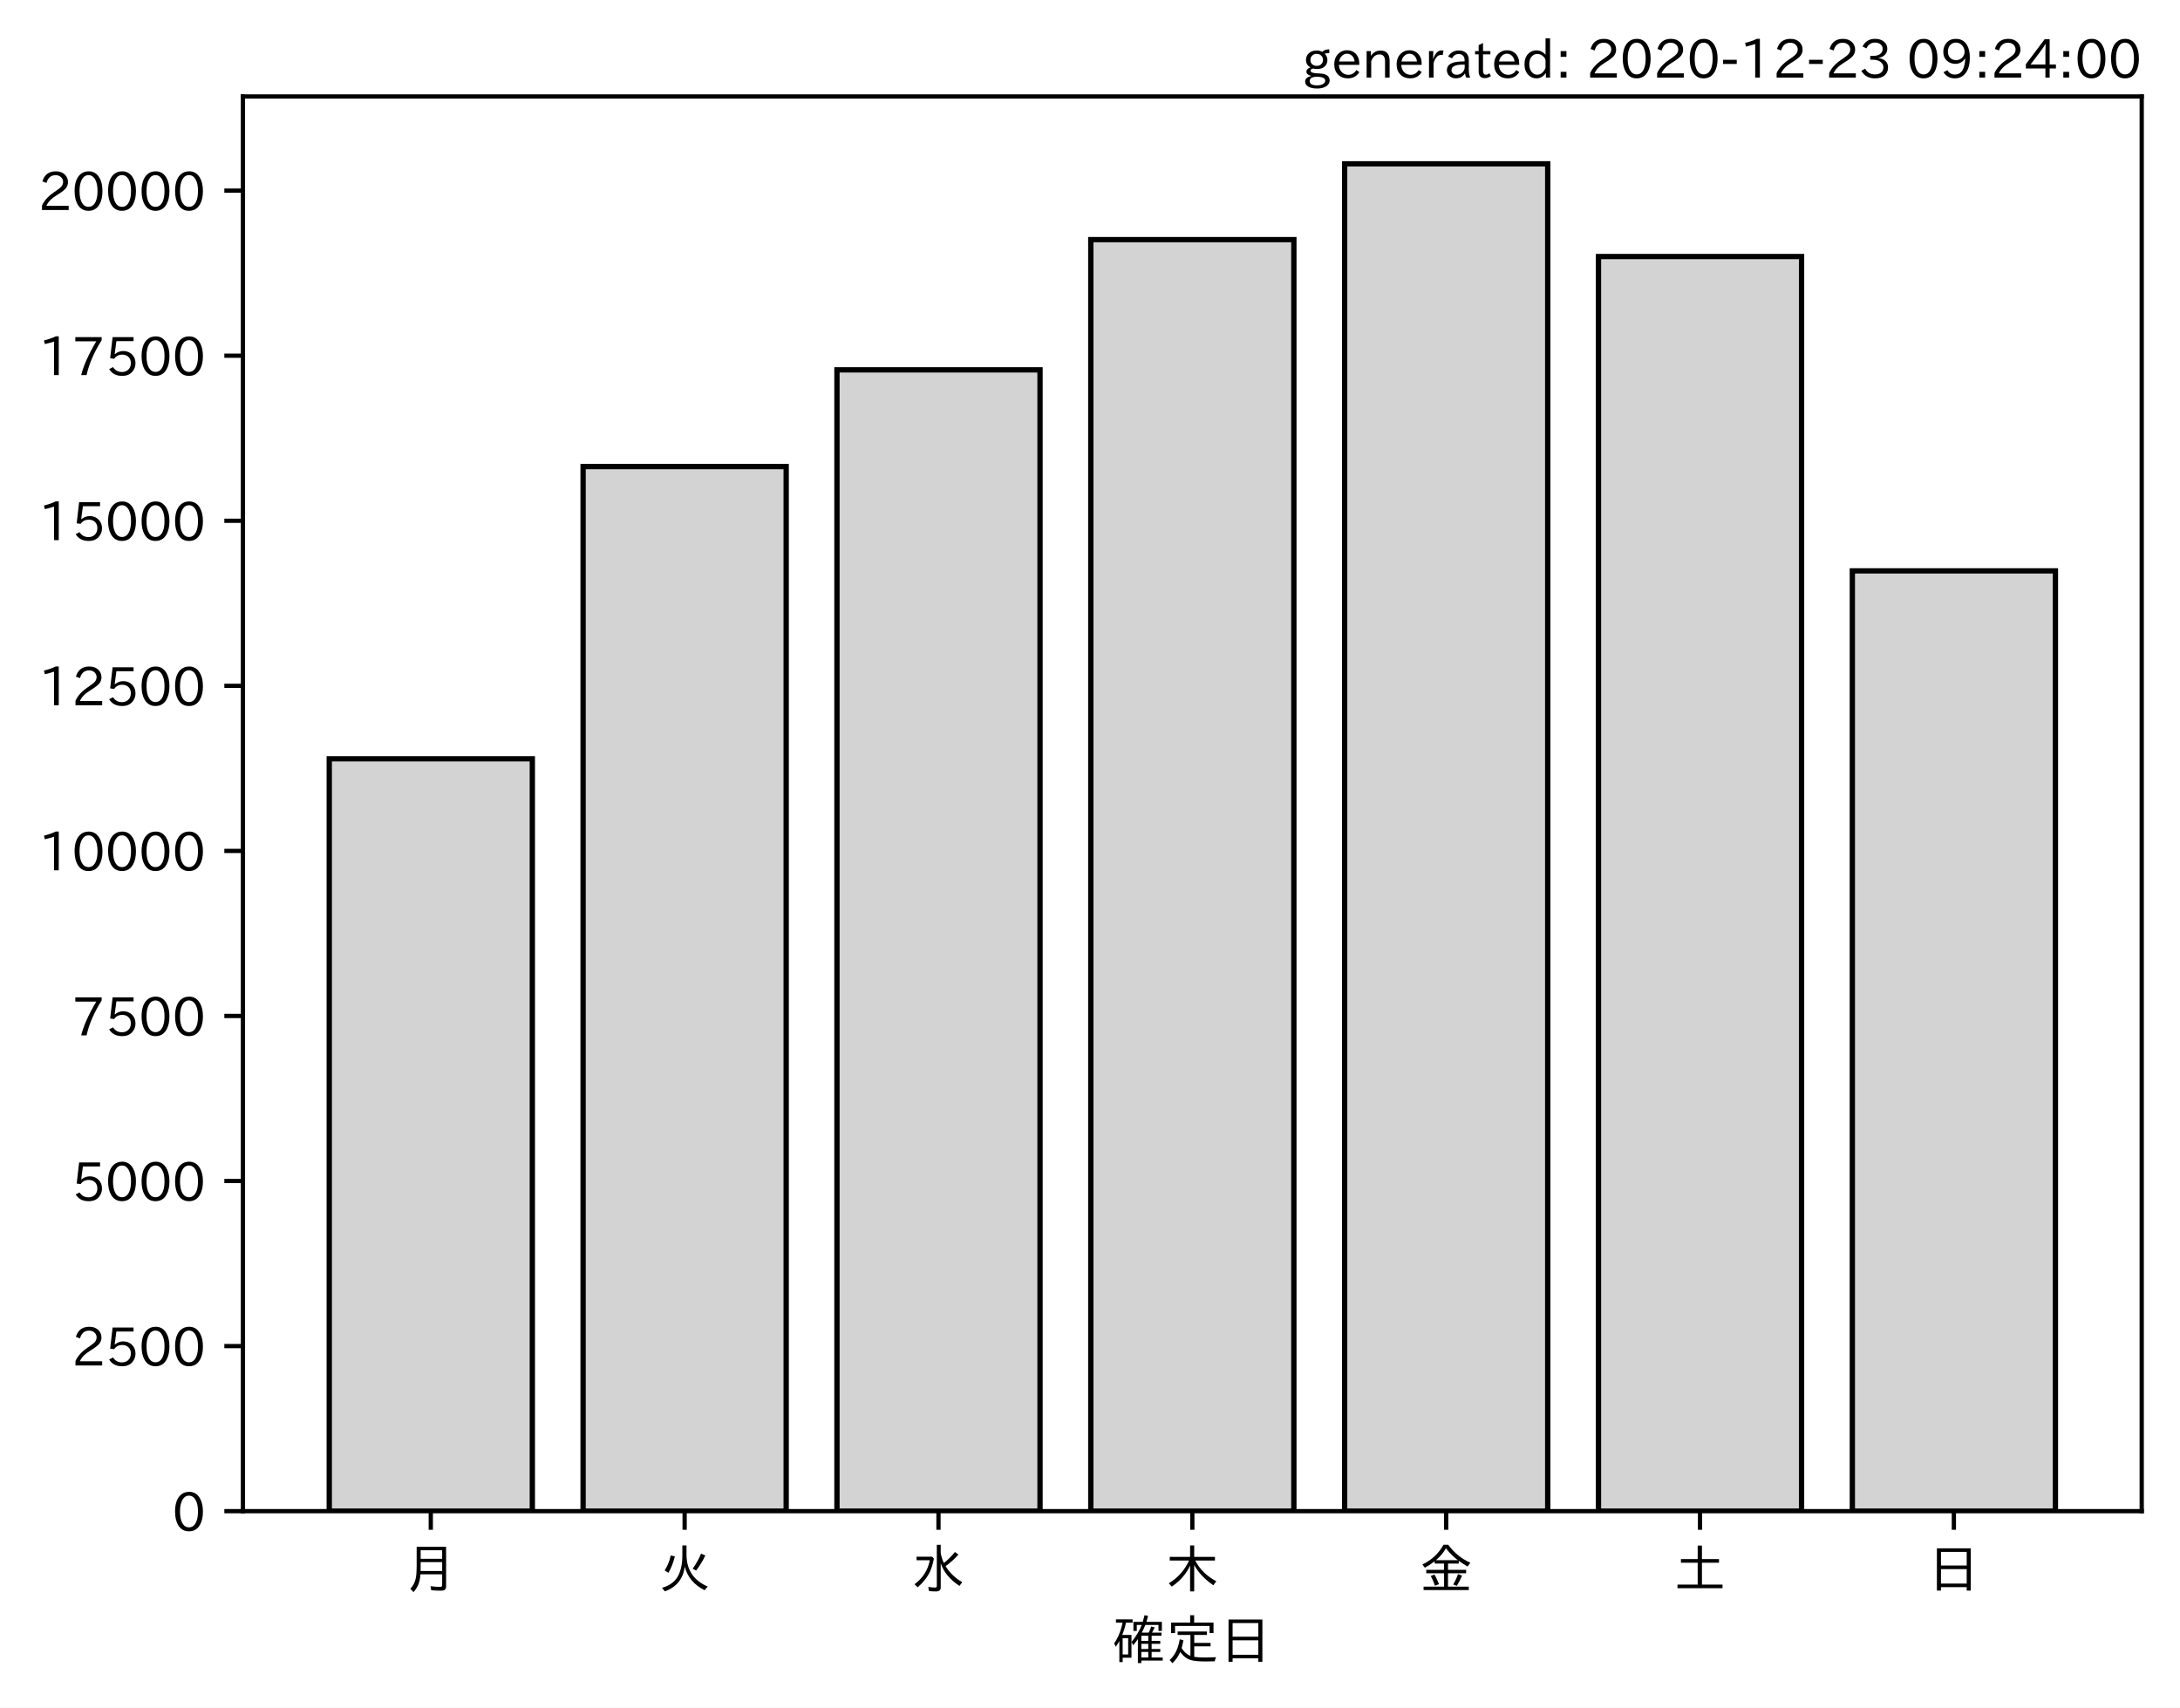
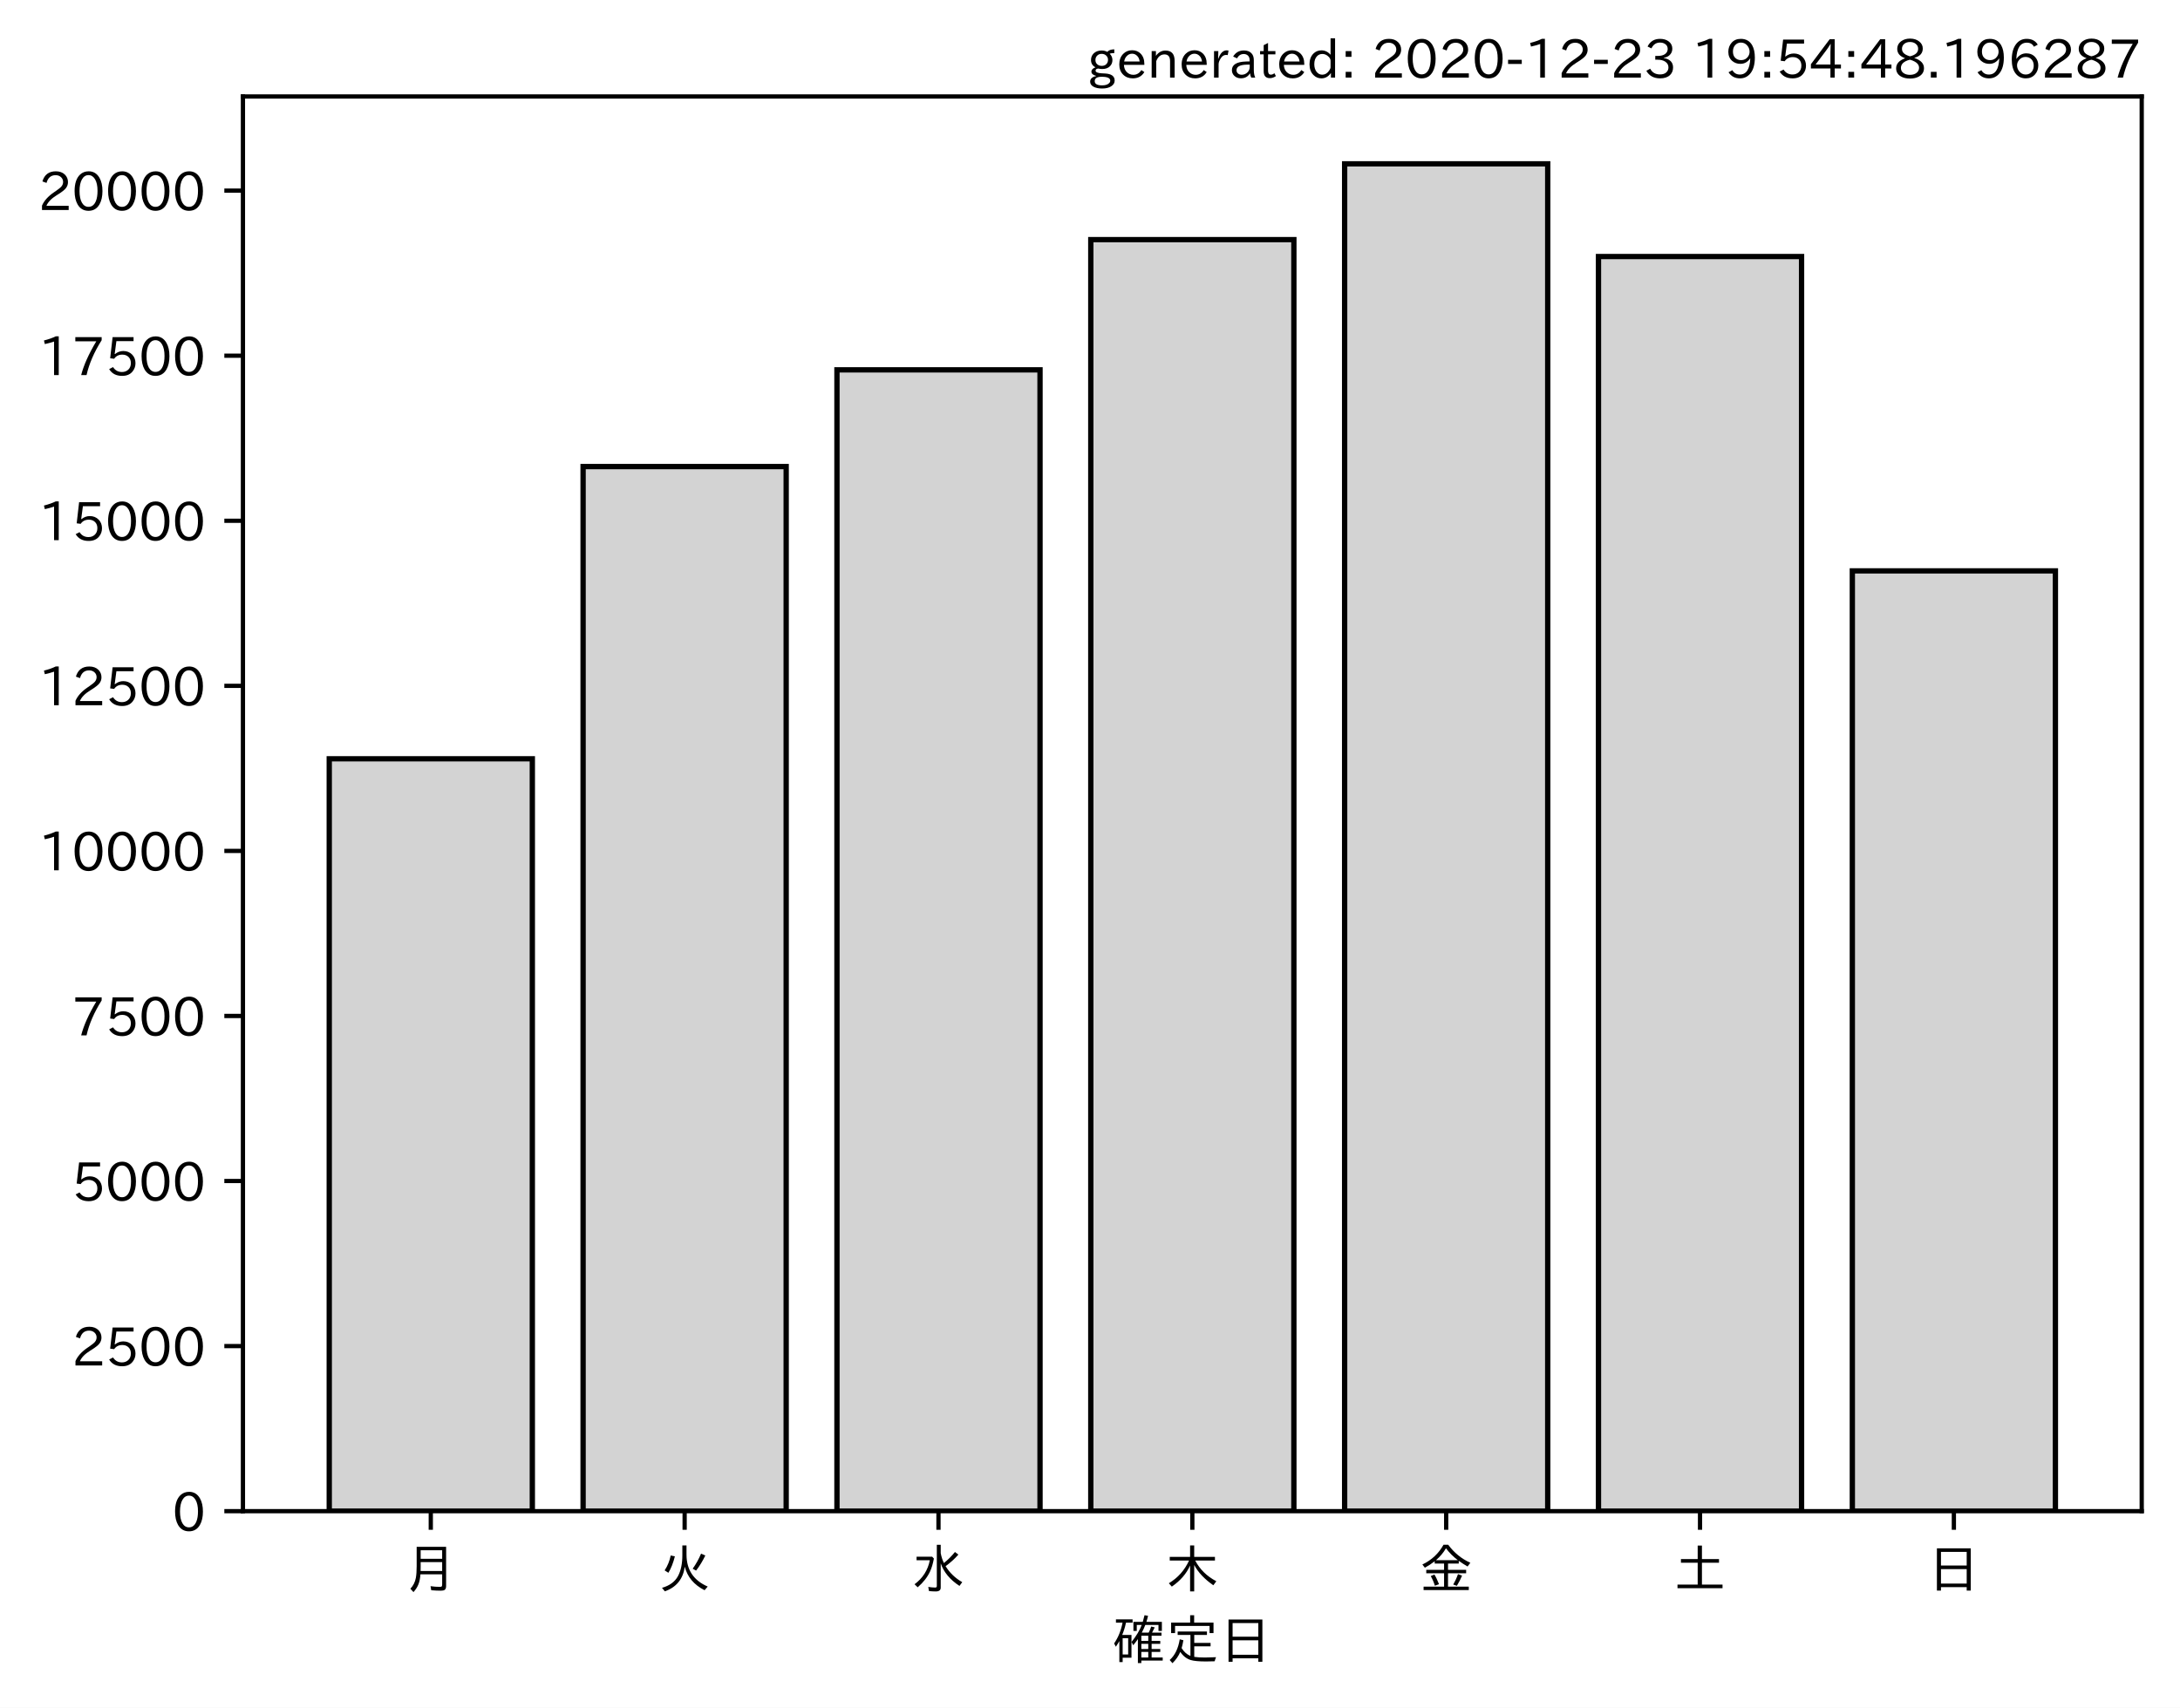
<svg xmlns="http://www.w3.org/2000/svg" xmlns:xlink="http://www.w3.org/1999/xlink" height="321.24pt" version="1.1" viewBox="0 0 410.012 321.24" width="410.012pt">
  <defs>
    <style type="text/css">*{stroke-linecap:butt;stroke-linejoin:round;}</style>
  </defs>
  <g id="figure_1">
    <g id="patch_1">
      <path d="M 0 321.24  L 410.012 321.24  L 410.012 0  L 0 0  z " style="fill:#ffffff;" />
    </g>
    <g id="axes_1">
      <g id="patch_2">
        <path d="M 45.692 284.259  L 402.812 284.259  L 402.812 18.147  L 45.692 18.147  z " style="fill:#ffffff;" />
      </g>
      <g id="patch_3">
-         <path clip-path="url(#p9847f36ffa)" d="M 61.925 284.259  L 100.12 284.259  L 100.12 142.734  L 61.925 142.734  z " style="fill:#d3d3d3;stroke:#000000;stroke-linejoin:miter;" />
+         <path clip-path="url(#p0acdd9440a)" d="M 61.925 284.259  L 100.12 284.259  L 100.12 142.734  L 61.925 142.734  z " style="fill:#d3d3d3;stroke:#000000;stroke-linejoin:miter;" />
      </g>
      <g id="patch_4">
-         <path clip-path="url(#p9847f36ffa)" d="M 109.668 284.259  L 147.863 284.259  L 147.863 87.764  L 109.668 87.764  z " style="fill:#d3d3d3;stroke:#000000;stroke-linejoin:miter;" />
+         <path clip-path="url(#p0acdd9440a)" d="M 109.668 284.259  L 147.863 284.259  L 147.863 87.764  L 109.668 87.764  z " style="fill:#d3d3d3;stroke:#000000;stroke-linejoin:miter;" />
      </g>
      <g id="patch_5">
-         <path clip-path="url(#p9847f36ffa)" d="M 157.412 284.259  L 195.606 284.259  L 195.606 69.569  L 157.412 69.569  z " style="fill:#d3d3d3;stroke:#000000;stroke-linejoin:miter;" />
+         <path clip-path="url(#p0acdd9440a)" d="M 157.412 284.259  L 195.606 284.259  L 195.606 69.569  L 157.412 69.569  z " style="fill:#d3d3d3;stroke:#000000;stroke-linejoin:miter;" />
      </g>
      <g id="patch_6">
-         <path clip-path="url(#p9847f36ffa)" d="M 205.155 284.259  L 243.35 284.259  L 243.35 45.077  L 205.155 45.077  z " style="fill:#d3d3d3;stroke:#000000;stroke-linejoin:miter;" />
+         <path clip-path="url(#p0acdd9440a)" d="M 205.155 284.259  L 243.35 284.259  L 243.35 45.077  L 205.155 45.077  z " style="fill:#d3d3d3;stroke:#000000;stroke-linejoin:miter;" />
      </g>
      <g id="patch_7">
-         <path clip-path="url(#p9847f36ffa)" d="M 252.898 284.259  L 291.093 284.259  L 291.093 30.819  L 252.898 30.819  z " style="fill:#d3d3d3;stroke:#000000;stroke-linejoin:miter;" />
+         <path clip-path="url(#p0acdd9440a)" d="M 252.898 284.259  L 291.093 284.259  L 291.093 30.819  L 252.898 30.819  z " style="fill:#d3d3d3;stroke:#000000;stroke-linejoin:miter;" />
      </g>
      <g id="patch_8">
-         <path clip-path="url(#p9847f36ffa)" d="M 300.641 284.259  L 338.836 284.259  L 338.836 48.256  L 300.641 48.256  z " style="fill:#d3d3d3;stroke:#000000;stroke-linejoin:miter;" />
+         <path clip-path="url(#p0acdd9440a)" d="M 300.641 284.259  L 338.836 284.259  L 338.836 48.256  L 300.641 48.256  z " style="fill:#d3d3d3;stroke:#000000;stroke-linejoin:miter;" />
      </g>
      <g id="patch_9">
-         <path clip-path="url(#p9847f36ffa)" d="M 348.385 284.259  L 386.579 284.259  L 386.579 107.387  L 348.385 107.387  z " style="fill:#d3d3d3;stroke:#000000;stroke-linejoin:miter;" />
+         <path clip-path="url(#p0acdd9440a)" d="M 348.385 284.259  L 386.579 284.259  L 386.579 107.387  L 348.385 107.387  z " style="fill:#d3d3d3;stroke:#000000;stroke-linejoin:miter;" />
      </g>
      <g id="matplotlib.axis_1">
        <g id="xtick_1">
          <g id="line2d_1">
            <defs>
-               <path d="M 0 0  L 0 3.5  " id="m5724d8bbed" style="stroke:#000000;stroke-width:0.8;" />
+               <path d="M 0 0  L 0 3.5  " id="m9d238663a9" style="stroke:#000000;stroke-width:0.8;" />
            </defs>
            <g>
-               <use style="stroke:#000000;stroke-width:0.8;" x="81.022" xlink:href="#m5724d8bbed" y="284.259" />
+               <use style="stroke:#000000;stroke-width:0.8;" x="81.022" xlink:href="#m9d238663a9" y="284.259" />
            </g>
          </g>
          <g id="text_1">
            <g transform="translate(76.02224 298.7493)scale(0.1 -0.1)">
              <defs>
                <path d="M 78.812 77.875  L 78.812 4  Q 78.812 -1.219 76.078 -3.172  Q 73.969 -4.688 68.797 -4.688  Q 60.844 -4.688 50.828 -3.859  L 49.516 3.812  Q 58.594 2.484 67.094 2.484  Q 70.359 2.484 71.047 4.109  Q 71.391 4.891 71.391 6.844  L 71.391 26.125  L 30.516 26.125  Q 29.781 14.938 26.812 7.422  Q 24.031 0.094 17.438 -7.375  L 11.625 -0.984  Q 19.672 7.422 21.922 19.438  Q 23.438 27.688 23.438 41.406  L 23.438 77.875  z M 30.953 71.391  L 30.953 55.328  L 71.391 55.328  L 71.391 71.391  z M 30.953 49.125  L 30.953 39.938  Q 30.953 35.75 30.859 33.547  L 30.859 32.328  L 71.391 32.328  L 71.391 49.125  z " id="IPAexGothic-26376" />
              </defs>
              <use xlink:href="#IPAexGothic-26376" />
            </g>
          </g>
        </g>
        <g id="xtick_2">
          <g id="line2d_2">
            <g>
-               <use style="stroke:#000000;stroke-width:0.8;" x="128.766" xlink:href="#m5724d8bbed" y="284.259" />
+               <use style="stroke:#000000;stroke-width:0.8;" x="128.766" xlink:href="#m9d238663a9" y="284.259" />
            </g>
          </g>
          <g id="text_2">
            <g transform="translate(123.7656 298.7493)scale(0.1 -0.1)">
              <defs>
                <path d="M 53.516 80.422  L 53.516 63.188  Q 53.516 20.359 93.406 3.078  L 87.5 -3.812  Q 57.672 11.328 50.297 40.375  Q 45.359 5.672 12.797 -5.906  L 7.422 0.688  Q 28.859 6.844 37.406 22.609  Q 45.703 37.844 45.703 62.016  L 45.703 80.422  z M 12.406 33.5  Q 20.703 46.141 23.828 61.531  L 31.641 59.906  Q 27 41.312 19.438 29  z M 65.141 36.625  Q 74.656 50.047 80.906 64.984  L 88.922 61.531  Q 81.109 45.406 71.531 33.109  z " id="IPAexGothic-28779" />
              </defs>
              <use xlink:href="#IPAexGothic-28779" />
            </g>
          </g>
        </g>
        <g id="xtick_3">
          <g id="line2d_3">
            <g>
-               <use style="stroke:#000000;stroke-width:0.8;" x="176.509" xlink:href="#m5724d8bbed" y="284.259" />
+               <use style="stroke:#000000;stroke-width:0.8;" x="176.509" xlink:href="#m9d238663a9" y="284.259" />
            </g>
          </g>
          <g id="text_3">
            <g transform="translate(171.5089 298.7493)scale(0.1 -0.1)">
              <defs>
                <path d="M 54.203 65.922  Q 56.156 55.562 60.203 47.312  Q 71.578 56.453 81 68.109  L 87.406 63.188  Q 77.25 51.516 63.375 41.406  Q 75 22.609 94.672 11.375  L 89.5 4.297  Q 62.75 21.781 54.203 46.781  L 54.203 0.984  Q 54.203 -6.109 44.875 -6.109  Q 38.812 -6.109 32.172 -5.422  L 30.766 2.391  Q 38.422 1.219 44 1.219  Q 46.875 1.219 46.875 4.109  L 46.875 81.688  L 54.203 81.688  z M 8.797 59.281  L 38.094 59.281  L 41.359 55.766  Q 38.672 41.219 34.078 31.297  Q 26.656 15.375 10.891 1.703  L 4.984 7.422  Q 28.266 24.656 33.688 52.594  L 8.797 52.594  z " id="IPAexGothic-27700" />
              </defs>
              <use xlink:href="#IPAexGothic-27700" />
            </g>
          </g>
        </g>
        <g id="xtick_4">
          <g id="line2d_4">
            <g>
-               <use style="stroke:#000000;stroke-width:0.8;" x="224.252" xlink:href="#m5724d8bbed" y="284.259" />
+               <use style="stroke:#000000;stroke-width:0.8;" x="224.252" xlink:href="#m9d238663a9" y="284.259" />
            </g>
          </g>
          <g id="text_4">
            <g transform="translate(219.2522 298.7493)scale(0.1 -0.1)">
              <defs>
                <path d="M 55.422 52  Q 68.5 27 95.125 13.094  L 89.5 5.516  Q 64.594 22.797 53.516 43.703  L 53.516 -6  L 45.797 -6  L 45.797 42.672  Q 35.5 19.578 11.422 2.984  L 5.812 9.281  Q 31.453 24.75 43.797 52  L 7.516 52  L 7.516 58.891  L 45.797 58.891  L 45.797 80.469  L 53.516 80.469  L 53.516 58.891  L 92.531 58.891  L 92.531 52  z " id="IPAexGothic-26408" />
              </defs>
              <use xlink:href="#IPAexGothic-26408" />
            </g>
          </g>
        </g>
        <g id="xtick_5">
          <g id="line2d_5">
            <g>
-               <use style="stroke:#000000;stroke-width:0.8;" x="271.996" xlink:href="#m5724d8bbed" y="284.259" />
+               <use style="stroke:#000000;stroke-width:0.8;" x="271.996" xlink:href="#m9d238663a9" y="284.259" />
            </g>
          </g>
          <g id="text_5">
            <g transform="translate(266.9955 298.7493)scale(0.1 -0.1)">
              <defs>
                <path d="M 53.469 46.391  L 53.469 34.516  L 87.547 34.516  L 87.547 28.125  L 53.469 28.125  L 53.469 2.984  L 92.531 2.984  L 92.531 -3.516  L 7.516 -3.516  L 7.516 2.984  L 46.047 2.984  L 46.047 28.125  L 12.547 28.125  L 12.547 34.516  L 46.047 34.516  L 46.047 46.391  L 28.422 46.391  L 28.422 50.688  Q 19.734 43.891 9.906 38.531  L 5.219 44.578  Q 31.344 56.984 45.016 81.781  L 53.766 81.781  Q 70.359 59.234 95.453 47.797  L 90.234 40.828  Q 81.547 45.844 73.641 51.469  L 73.641 46.391  z M 72.016 52.688  Q 59.078 62.406 49.562 75.094  Q 42.828 63.141 30.812 52.688  z M 28.719 4.688  Q 26.078 13.719 21 22.797  L 27.875 25.688  Q 31.938 19.188 36.531 7.516  z M 63.188 6.891  Q 68.797 16.406 72.219 26.516  L 79.891 23.578  Q 75.922 14.156 70.125 4.5  z " id="IPAexGothic-37329" />
              </defs>
              <use xlink:href="#IPAexGothic-37329" />
            </g>
          </g>
        </g>
        <g id="xtick_6">
          <g id="line2d_6">
            <g>
-               <use style="stroke:#000000;stroke-width:0.8;" x="319.739" xlink:href="#m5724d8bbed" y="284.259" />
+               <use style="stroke:#000000;stroke-width:0.8;" x="319.739" xlink:href="#m9d238663a9" y="284.259" />
            </g>
          </g>
          <g id="text_6">
            <g transform="translate(314.7388 298.7493)scale(0.1 -0.1)">
              <defs>
                <path d="M 45.609 54.781  L 45.609 80.172  L 53.609 80.172  L 53.609 54.781  L 85.688 54.781  L 85.688 47.906  L 53.609 47.906  L 53.609 6.781  L 92.328 6.781  L 92.328 0  L 7.625 0  L 7.625 6.781  L 45.609 6.781  L 45.609 47.906  L 14.109 47.906  L 14.109 54.781  z " id="IPAexGothic-22303" />
              </defs>
              <use xlink:href="#IPAexGothic-22303" />
            </g>
          </g>
        </g>
        <g id="xtick_7">
          <g id="line2d_7">
            <g>
-               <use style="stroke:#000000;stroke-width:0.8;" x="367.482" xlink:href="#m5724d8bbed" y="284.259" />
+               <use style="stroke:#000000;stroke-width:0.8;" x="367.482" xlink:href="#m9d238663a9" y="284.259" />
            </g>
          </g>
          <g id="text_7">
            <g transform="translate(362.4821 298.7493)scale(0.1 -0.1)">
              <defs>
                <path d="M 81.734 75  L 81.734 -4.5  L 74.125 -4.5  L 74.125 2  L 25.734 2  L 25.734 -4.5  L 18.109 -4.5  L 18.109 75  z M 25.734 68.312  L 25.734 42.672  L 74.125 42.672  L 74.125 68.312  z M 25.734 35.891  L 25.734 8.688  L 74.125 8.688  L 74.125 35.891  z " id="IPAexGothic-26085" />
              </defs>
              <use xlink:href="#IPAexGothic-26085" />
            </g>
          </g>
        </g>
        <g id="text_8">
          <g transform="translate(209.2522 312.1399)scale(0.1 -0.1)">
            <defs>
              <path d="M 67.922 50.297  Q 70.562 55.281 72.609 61.812  L 79.297 60.203  Q 76.172 53.609 74.219 50.297  L 92 50.297  L 92 44.484  L 73.438 44.484  L 73.438 34.719  L 89.703 34.719  L 89.703 29.203  L 73.438 29.203  L 73.438 19.531  L 89.703 19.531  L 89.703 14.016  L 73.438 14.016  L 73.438 3.609  L 94.281 3.609  L 94.281 -2.203  L 54.109 -2.203  L 54.109 -6.984  L 47.609 -6.984  L 47.609 38.188  Q 43.062 31.547 38.812 26.609  L 35.688 32.812  Q 49.359 49.953 54.781 64.797  L 45.516 64.797  L 45.516 53.516  L 39.203 53.516  L 39.203 70.609  L 56.781 70.609  Q 58.594 76.609 60.109 83.109  L 66.703 81.891  Q 65.234 75.531 63.625 70.609  L 92.719 70.609  L 92.719 53.516  L 86.328 53.516  L 86.328 64.797  L 61.531 64.797  Q 58.547 56.984 54.891 50.297  z M 67.141 44.484  L 54.109 44.484  L 54.109 34.719  L 67.141 34.719  z M 67.141 29.203  L 54.109 29.203  L 54.109 19.531  L 67.141 19.531  z M 67.141 14.016  L 54.109 14.016  L 54.109 3.609  L 67.141 3.609  z M 18.109 46  L 35.547 46  L 35.547 3.078  L 18.953 3.078  L 18.953 -5.125  L 12.75 -5.125  L 12.75 34.469  Q 10.156 29.734 6.156 23.781  L 2.938 29.984  Q 14.547 47.078 18.75 69  L 6.344 69  L 6.344 75.297  L 37.641 75.297  L 37.641 69  L 25.25 69  L 24.953 68.016  Q 22.75 57.234 18.109 46  z M 18.953 39.891  L 18.953 9.188  L 29.344 9.188  L 29.344 39.891  z " id="IPAexGothic-30906" />
              <path d="M 53.609 4.734  Q 61.422 3.516 73.578 3.516  Q 81.109 3.516 94.578 4.109  Q 93.172 0.922 92 -3.562  Q 81.781 -3.906 75.688 -3.906  Q 55.766 -3.906 46.922 -1.219  Q 35.297 2.391 27.344 14.109  Q 22.516 2.547 12.594 -7.172  L 7.422 -1.172  Q 22.125 11.859 26.312 37.797  L 33.203 35.984  Q 31.734 27.438 29.828 21.188  Q 36.531 10.594 46.438 6.5  L 46.438 46  L 22.406 46  L 22.406 52.391  L 77.484 52.391  L 77.484 46  L 53.609 46  L 53.609 31  L 84.328 31  L 84.328 24.516  L 53.609 24.516  z M 53.422 69.188  L 89.844 69.188  L 89.844 49.469  L 82.422 49.469  L 82.422 62.891  L 17.531 62.891  L 17.531 49.469  L 10.109 49.469  L 10.109 69.188  L 45.906 69.188  L 45.906 83.016  L 53.422 83.016  z " id="IPAexGothic-23450" />
            </defs>
            <use xlink:href="#IPAexGothic-30906" />
            <use x="100" xlink:href="#IPAexGothic-23450" />
            <use x="200" xlink:href="#IPAexGothic-26085" />
          </g>
        </g>
      </g>
      <g id="matplotlib.axis_2">
        <g id="ytick_1">
          <g id="line2d_8">
            <defs>
-               <path d="M 0 0  L -3.5 0  " id="mdd2dca2eb5" style="stroke:#000000;stroke-width:0.8;" />
+               <path d="M 0 0  L -3.5 0  " id="mc0662da8d9" style="stroke:#000000;stroke-width:0.8;" />
            </defs>
            <g>
-               <use style="stroke:#000000;stroke-width:0.8;" x="45.692" xlink:href="#mdd2dca2eb5" y="284.259" />
+               <use style="stroke:#000000;stroke-width:0.8;" x="45.692" xlink:href="#mc0662da8d9" y="284.259" />
            </g>
          </g>
          <g id="text_9">
            <g transform="translate(32.39375 288.0039)scale(0.1 -0.1)">
              <defs>
                <path d="M 31.844 73.828  Q 45.016 73.828 52.094 61.625  Q 57.719 51.953 57.719 36.625  Q 57.719 21.438 52.094 11.578  Q 45.125 -0.484 31.5 -0.484  Q 17.922 -0.484 10.938 11.578  Q 5.328 21.438 5.328 36.719  Q 5.328 58.016 15.625 67.719  Q 22.172 73.828 31.844 73.828  z M 31.5 66.656  Q 23.688 66.656 19.188 58.734  Q 14.594 50.734 14.594 36.625  Q 14.594 22.75 19.094 14.797  Q 23.641 6.984 31.5 6.984  Q 40.922 6.984 45.453 18.016  Q 48.438 25.344 48.438 37.109  Q 48.438 50.875 43.844 58.734  Q 39.203 66.656 31.5 66.656  z " id="IPAexGothic-48" />
              </defs>
              <use xlink:href="#IPAexGothic-48" />
            </g>
          </g>
        </g>
        <g id="ytick_2">
          <g id="line2d_9">
            <g>
-               <use style="stroke:#000000;stroke-width:0.8;" x="45.692" xlink:href="#mdd2dca2eb5" y="253.209" />
+               <use style="stroke:#000000;stroke-width:0.8;" x="45.692" xlink:href="#mc0662da8d9" y="253.209" />
            </g>
          </g>
          <g id="text_10">
            <g transform="translate(13.49844 256.9542)scale(0.1 -0.1)">
              <defs>
                <path d="M 57.172 0.984  L 6.984 0.984  L 6.984 9.281  Q 12.891 23.047 29.594 34.422  L 32.375 36.281  Q 40.922 42.141 43.609 45.406  Q 46.688 49.266 46.688 53.812  Q 46.688 58.938 43.062 62.547  Q 39.062 66.547 32.562 66.547  Q 19.531 66.547 15.484 52  L 7.766 54.781  Q 13.328 73.828 33.062 73.828  Q 43.844 73.828 50.25 67.438  Q 55.859 61.672 55.859 53.516  Q 55.859 47.469 52.25 42.531  Q 48.922 37.75 36.969 30.281  L 34.859 29  Q 19.625 19.578 15.281 8.891  L 57.172 8.891  z " id="IPAexGothic-50" />
                <path d="M 18.406 40.672  Q 25.531 46.297 33.938 46.297  Q 44 46.297 50.641 39.5  Q 56.844 33.016 56.844 23.391  Q 56.844 14.656 51.516 8.016  Q 44.828 -0.484 31.734 -0.484  Q 14.984 -0.484 7.328 12.25  L 14.656 16.062  Q 20.453 6.781 31.453 6.781  Q 38.531 6.781 43.266 11.188  Q 48.141 15.828 48.141 23.484  Q 48.141 30.719 43.844 35.016  Q 39.359 39.5 32.125 39.5  Q 21.969 39.5 16.75 31.688  L 9.234 32.672  L 13.812 72.406  L 53.219 72.406  L 53.219 64.891  L 20.953 64.891  L 17.719 40.672  z " id="IPAexGothic-53" />
              </defs>
              <use xlink:href="#IPAexGothic-50" />
              <use x="62.988" xlink:href="#IPAexGothic-53" />
              <use x="125.977" xlink:href="#IPAexGothic-48" />
              <use x="188.965" xlink:href="#IPAexGothic-48" />
            </g>
          </g>
        </g>
        <g id="ytick_3">
          <g id="line2d_10">
            <g>
-               <use style="stroke:#000000;stroke-width:0.8;" x="45.692" xlink:href="#mdd2dca2eb5" y="222.159" />
+               <use style="stroke:#000000;stroke-width:0.8;" x="45.692" xlink:href="#mc0662da8d9" y="222.159" />
            </g>
          </g>
          <g id="text_11">
            <g transform="translate(13.49844 225.9046)scale(0.1 -0.1)">
              <use xlink:href="#IPAexGothic-53" />
              <use x="62.988" xlink:href="#IPAexGothic-48" />
              <use x="125.977" xlink:href="#IPAexGothic-48" />
              <use x="188.965" xlink:href="#IPAexGothic-48" />
            </g>
          </g>
        </g>
        <g id="ytick_4">
          <g id="line2d_11">
            <g>
-               <use style="stroke:#000000;stroke-width:0.8;" x="45.692" xlink:href="#mdd2dca2eb5" y="191.11" />
+               <use style="stroke:#000000;stroke-width:0.8;" x="45.692" xlink:href="#mc0662da8d9" y="191.11" />
            </g>
          </g>
          <g id="text_12">
            <g transform="translate(13.49844 194.8549)scale(0.1 -0.1)">
              <defs>
                <path d="M 56.203 66.609  Q 34.969 32.906 27.781 0.984  L 17.672 0.984  Q 24.703 28.656 46.094 64.5  L 6.688 64.5  L 6.688 72.406  L 56.203 72.406  z " id="IPAexGothic-55" />
              </defs>
              <use xlink:href="#IPAexGothic-55" />
              <use x="62.988" xlink:href="#IPAexGothic-53" />
              <use x="125.977" xlink:href="#IPAexGothic-48" />
              <use x="188.965" xlink:href="#IPAexGothic-48" />
            </g>
          </g>
        </g>
        <g id="ytick_5">
          <g id="line2d_12">
            <g>
-               <use style="stroke:#000000;stroke-width:0.8;" x="45.692" xlink:href="#mdd2dca2eb5" y="160.06" />
+               <use style="stroke:#000000;stroke-width:0.8;" x="45.692" xlink:href="#mc0662da8d9" y="160.06" />
            </g>
          </g>
          <g id="text_13">
            <g transform="translate(7.2 163.8052)scale(0.1 -0.1)">
              <defs>
                <path d="M 38.484 0.984  L 29.688 0.984  L 29.688 64.109  Q 21.438 61.281 12.312 59.328  L 10.688 66.109  Q 23.734 69.391 32.906 73.922  L 38.484 73.922  z " id="IPAexGothic-49" />
              </defs>
              <use xlink:href="#IPAexGothic-49" />
              <use x="62.988" xlink:href="#IPAexGothic-48" />
              <use x="125.977" xlink:href="#IPAexGothic-48" />
              <use x="188.965" xlink:href="#IPAexGothic-48" />
              <use x="251.953" xlink:href="#IPAexGothic-48" />
            </g>
          </g>
        </g>
        <g id="ytick_6">
          <g id="line2d_13">
            <g>
-               <use style="stroke:#000000;stroke-width:0.8;" x="45.692" xlink:href="#mdd2dca2eb5" y="129.01" />
+               <use style="stroke:#000000;stroke-width:0.8;" x="45.692" xlink:href="#mc0662da8d9" y="129.01" />
            </g>
          </g>
          <g id="text_14">
            <g transform="translate(7.2 132.7555)scale(0.1 -0.1)">
              <use xlink:href="#IPAexGothic-49" />
              <use x="62.988" xlink:href="#IPAexGothic-50" />
              <use x="125.977" xlink:href="#IPAexGothic-53" />
              <use x="188.965" xlink:href="#IPAexGothic-48" />
              <use x="251.953" xlink:href="#IPAexGothic-48" />
            </g>
          </g>
        </g>
        <g id="ytick_7">
          <g id="line2d_14">
            <g>
-               <use style="stroke:#000000;stroke-width:0.8;" x="45.692" xlink:href="#mdd2dca2eb5" y="97.96" />
+               <use style="stroke:#000000;stroke-width:0.8;" x="45.692" xlink:href="#mc0662da8d9" y="97.96" />
            </g>
          </g>
          <g id="text_15">
            <g transform="translate(7.2 101.7058)scale(0.1 -0.1)">
              <use xlink:href="#IPAexGothic-49" />
              <use x="62.988" xlink:href="#IPAexGothic-53" />
              <use x="125.977" xlink:href="#IPAexGothic-48" />
              <use x="188.965" xlink:href="#IPAexGothic-48" />
              <use x="251.953" xlink:href="#IPAexGothic-48" />
            </g>
          </g>
        </g>
        <g id="ytick_8">
          <g id="line2d_15">
            <g>
-               <use style="stroke:#000000;stroke-width:0.8;" x="45.692" xlink:href="#mdd2dca2eb5" y="66.911" />
+               <use style="stroke:#000000;stroke-width:0.8;" x="45.692" xlink:href="#mc0662da8d9" y="66.911" />
            </g>
          </g>
          <g id="text_16">
            <g transform="translate(7.2 70.6561)scale(0.1 -0.1)">
              <use xlink:href="#IPAexGothic-49" />
              <use x="62.988" xlink:href="#IPAexGothic-55" />
              <use x="125.977" xlink:href="#IPAexGothic-53" />
              <use x="188.965" xlink:href="#IPAexGothic-48" />
              <use x="251.953" xlink:href="#IPAexGothic-48" />
            </g>
          </g>
        </g>
        <g id="ytick_9">
          <g id="line2d_16">
            <g>
-               <use style="stroke:#000000;stroke-width:0.8;" x="45.692" xlink:href="#mdd2dca2eb5" y="35.861" />
+               <use style="stroke:#000000;stroke-width:0.8;" x="45.692" xlink:href="#mc0662da8d9" y="35.861" />
            </g>
          </g>
          <g id="text_17">
            <g transform="translate(7.2 39.60641)scale(0.1 -0.1)">
              <use xlink:href="#IPAexGothic-50" />
              <use x="62.988" xlink:href="#IPAexGothic-48" />
              <use x="125.977" xlink:href="#IPAexGothic-48" />
              <use x="188.965" xlink:href="#IPAexGothic-48" />
              <use x="251.953" xlink:href="#IPAexGothic-48" />
            </g>
          </g>
        </g>
      </g>
      <g id="patch_10">
        <path d="M 45.692 284.259  L 45.692 18.147  " style="fill:none;stroke:#000000;stroke-linecap:square;stroke-linejoin:miter;stroke-width:0.8;" />
      </g>
      <g id="patch_11">
        <path d="M 402.812 284.259  L 402.812 18.147  " style="fill:none;stroke:#000000;stroke-linecap:square;stroke-linejoin:miter;stroke-width:0.8;" />
      </g>
      <g id="patch_12">
        <path d="M 45.692 284.259  L 402.812 284.259  " style="fill:none;stroke:#000000;stroke-linecap:square;stroke-linejoin:miter;stroke-width:0.8;" />
      </g>
      <g id="patch_13">
        <path d="M 45.692 18.147  L 402.812 18.147  " style="fill:none;stroke:#000000;stroke-linecap:square;stroke-linejoin:miter;stroke-width:0.8;" />
      </g>
    </g>
    <g id="text_18">
-       <g transform="translate(244.9169 14.69063)scale(0.1 -0.1)">
+       <g transform="translate(204.4841 14.69063)scale(0.1 -0.1)">
        <defs>
          <path d="M 20.797 17.969  Q 15.719 17.531 15.719 14.062  Q 15.719 9.578 27.547 8.984  L 33.297 8.688  Q 51.609 7.766 51.609 -4.594  Q 51.609 -10.938 45.703 -14.984  Q 39.359 -19.578 28.031 -19.578  Q 17.781 -19.578 11.531 -16.062  Q 5.516 -12.641 5.516 -6.688  Q 5.516 1.312 16.797 3.859  L 16.797 4.203  Q 7.906 6.453 7.906 12.156  Q 7.906 17.438 15.531 20.266  Q 7.125 24.609 7.125 34.078  Q 7.125 41.406 12.016 46.297  Q 17.625 51.906 27.156 51.906  Q 33.203 51.906 37.844 49.266  Q 41.406 53.953 50.922 54.109  L 50.922 47.078  Q 44.344 46.922 42.234 45.906  Q 47.406 40.828 47.406 33.891  Q 47.406 27 42.719 22.266  Q 37.5 17.094 28.328 17.094  Q 24.422 17.094 20.797 17.969  z M 27.094 45.609  Q 22.016 45.609 18.703 42.281  Q 15.438 39.016 15.438 34.078  Q 15.438 29.25 18.5 26.312  Q 21.828 23 27.438 23  Q 32.719 23 35.891 26.219  Q 39.109 29.391 39.109 34.422  Q 39.109 39.016 35.891 42.188  Q 32.516 45.609 27.094 45.609  z M 27.391 2.484  Q 14.109 2.484 14.109 -5.719  Q 14.109 -13.672 28.125 -13.672  Q 37.156 -13.672 41.219 -9.469  Q 43.312 -7.516 43.312 -4.891  Q 43.312 2.484 27.391 2.484  z " id="IPAexGothic-103" />
          <path d="M 13.484 24.906  Q 13.922 16.266 18.891 11.281  Q 23.969 6.203 31.203 6.203  Q 40.719 6.203 46.297 15.094  L 51.906 11.375  Q 44.828 -0.484 30.172 -0.484  Q 19.094 -0.484 11.969 6.594  Q 4.781 13.812 4.781 25.641  Q 4.781 38.188 12.312 45.703  Q 19 52.391 29 52.391  Q 38.422 52.391 44.781 46.188  Q 51.906 38.969 51.906 26.906  L 51.906 24.906  z M 43.062 31.203  Q 42.328 37.984 38.281 41.891  Q 34.281 45.906 28.812 45.906  Q 22.469 45.906 17.969 40.484  Q 14.891 36.812 13.969 31.203  z " id="IPAexGothic-101" />
          <path d="M 52 0.984  L 43.406 0.984  L 43.406 31.891  Q 43.406 44.578 32.906 44.578  Q 22.312 44.578 17.391 31.891  L 17.391 0.984  L 8.797 0.984  L 8.797 50.781  L 16.797 50.781  L 16.797 41.797  Q 23.828 51.812 34.719 51.812  Q 52 51.812 52 32.375  z " id="IPAexGothic-110" />
          <path d="M 36.078 51.812  L 34.578 43.266  Q 32.906 43.609 31.594 43.609  Q 25.828 43.609 22.078 38.188  Q 17.391 31.344 17.391 26.172  L 17.391 0.984  L 8.797 0.984  L 8.797 50.781  L 16.891 50.781  L 16.5 35.984  L 16.703 35.984  Q 22.219 52.203 32.766 52.203  Q 34.469 52.203 36.078 51.812  z " id="IPAexGothic-114" />
          <path d="M 49.312 0.984  L 41.75 0.984  Q 39.984 4.734 39.547 8.688  L 39.203 8.688  Q 33.547 -0.391 22.312 -0.391  Q 14.594 -0.391 9.719 4.5  Q 5.422 8.797 5.422 14.984  Q 5.422 30.422 32.031 31.203  L 38.719 31.391  L 38.719 33.984  Q 38.719 39.203 35.75 42.188  Q 32.625 45.312 27.734 45.312  Q 19.344 45.312 15.141 37.156  L 7.719 40.578  Q 14.656 52 27.938 52  Q 37.109 52 42.047 46.875  Q 46.625 42.281 46.625 33.891  L 46.625 15.578  Q 46.625 6.25 49.312 0.984  z M 38.922 25.391  L 33.453 25.297  Q 14.109 24.859 14.109 14.891  Q 14.109 11.375 16.406 9.078  Q 19.234 6.297 23.828 6.297  Q 30.219 6.297 34.906 10.984  Q 38.922 15.141 38.922 21  z " id="IPAexGothic-97" />
          <path d="M 33.203 3.766  Q 27.641 -0.094 21.828 -0.094  Q 10.203 -0.094 10.203 12.984  L 10.203 44.672  L 3.422 44.672  L 3.422 50.781  L 10.203 50.781  L 10.203 61.969  L 18.406 66.062  L 18.406 50.781  L 32.234 50.781  L 32.234 44.672  L 18.406 44.672  L 18.406 14.156  Q 18.406 6.5 23.641 6.5  Q 27.156 6.5 30.328 9.188  z " id="IPAexGothic-116" />
          <path d="M 52.984 0.984  L 45.172 0.984  L 45.172 9.672  Q 38.141 -0.484 27.391 -0.484  Q 18.453 -0.484 12.312 5.812  Q 4.891 13.188 4.891 25.984  Q 4.891 38.531 12.062 45.906  Q 18.266 52.203 27.391 52.203  Q 37.25 52.203 44.484 43.891  L 44.484 74.906  L 52.984 74.906  z M 44.484 20.359  L 44.484 32.766  Q 44.484 37.703 38.375 42.281  Q 34.078 45.406 28.953 45.406  Q 23.188 45.406 19.188 41.406  Q 13.875 36.078 13.875 26.219  Q 13.875 17.328 18.266 11.719  Q 22.516 6.391 28.859 6.391  Q 36.281 6.391 41.5 13.672  Q 44.484 17.719 44.484 20.359  z " id="IPAexGothic-100" />
          <path d="M 21.391 39.984  L 10.5 39.984  L 10.5 50.781  L 21.391 50.781  z M 21.391 0.984  L 10.5 0.984  L 10.5 11.766  L 21.391 11.766  z " id="IPAexGothic-58" />
          <path id="IPAexGothic-32" />
          <path d="M 30.766 26.609  L 4.984 26.609  L 4.984 34.422  L 30.766 34.422  z " id="IPAexGothic-45" />
          <path d="M 37.203 37.797  Q 54.781 34.625 54.781 19.969  Q 54.781 11.188 48.875 5.562  Q 42.328 -0.484 30.375 -0.484  Q 12.453 -0.484 4.5 13.766  L 11.812 17.672  Q 17.328 6.891 30.281 6.891  Q 37.891 6.891 42.094 10.797  Q 46.094 14.5 46.094 20.172  Q 46.094 26.859 40.094 30.906  Q 34.625 34.578 25.688 34.578  L 21.297 34.578  L 21.297 41.703  L 25.875 41.703  Q 34.859 41.703 39.594 45.125  Q 44.672 48.734 44.672 54.828  Q 44.672 61.469 38.969 64.656  Q 35.297 66.844 30.172 66.844  Q 19.344 66.844 14.109 55.906  L 6.781 59.422  Q 14.016 73.828 30.281 73.828  Q 40.578 73.828 46.969 68.656  Q 53.375 63.578 53.375 55.219  Q 53.375 47.312 47.172 42.281  Q 43.172 39.062 37.203 38.188  z " id="IPAexGothic-51" />
          <path d="M 46.625 36.812  Q 39.75 26.812 28.328 26.812  Q 19.578 26.812 13.234 32.125  Q 5.719 38.422 5.719 49.422  Q 5.719 59.578 12.016 66.656  Q 18.453 73.828 29.203 73.828  Q 43.75 73.828 50.641 61.719  Q 55.609 52.781 55.609 38.625  Q 55.609 19.531 47.516 9.188  Q 39.891 -0.484 27.641 -0.484  Q 13.422 -0.484 6.109 10.984  L 13.328 14.891  Q 18.062 6.688 27.391 6.688  Q 45.656 6.688 47.016 36.812  z M 29.5 66.844  Q 22.656 66.844 18.312 61.719  Q 14.406 57.078 14.406 50  Q 14.406 42.828 18.109 38.719  Q 22.406 33.797 29.781 33.797  Q 37.984 33.797 42.625 40.188  Q 45.703 44.484 45.703 49.516  Q 45.703 55.516 42.094 60.359  Q 37.109 66.844 29.5 66.844  z " id="IPAexGothic-57" />
          <path d="M 59.578 18.109  L 47.797 18.109  L 47.797 0.984  L 39.797 0.984  L 39.797 18.109  L 3.078 18.109  L 3.078 26.125  L 38.375 73.094  L 47.797 73.094  L 47.797 25.531  L 59.578 25.531  z M 40.281 64.203  L 39.984 64.203  Q 35.594 57.125 31.297 51.312  L 11.859 25.531  L 39.797 25.531  L 39.797 49.125  Q 39.797 54.391 40.281 64.203  z " id="IPAexGothic-52" />
+           <path d="M 39.703 37.891  Q 57.812 31.734 57.812 18.703  Q 57.812 8.453 48.438 3.078  Q 41.609 -0.875 31.5 -0.875  Q 21.344 -0.875 14.5 3.078  Q 5.422 8.297 5.422 18.406  Q 5.422 31.062 22.016 37.203  L 22.016 37.5  Q 7.516 42.719 7.516 54.828  Q 7.516 64.062 15.328 69.625  Q 21.969 74.312 31.547 74.312  Q 42.234 74.312 48.922 68.797  Q 55.516 63.578 55.516 55.719  Q 55.516 42.281 39.703 38.188  z M 31.594 41.016  Q 46.828 44.625 46.828 55.125  Q 46.828 61.188 41.797 64.844  Q 37.703 67.922 31.5 67.922  Q 25.094 67.922 20.797 64.5  Q 16.406 60.891 16.406 55.031  Q 16.406 49.219 21.094 45.703  Q 23.344 43.891 26.906 42.531  Q 31 40.875 31.594 41.016  z M 30.906 34.516  Q 14.406 30.172 14.406 19  Q 14.406 12.109 20.516 8.688  Q 25.094 6.109 31.391 6.109  Q 40.234 6.109 45.016 10.891  Q 48.531 14.406 48.531 19.531  Q 48.531 24.906 43.656 28.906  Q 40.766 31.156 36.719 32.812  Q 31.984 34.719 30.906 34.516  z " id="IPAexGothic-56" />
+           <path d="M 18.5 0.984  L 7.719 0.984  L 7.719 11.766  L 18.5 11.766  z " id="IPAexGothic-46" />
+           <path d="M 16.5 36.375  Q 23.578 46.578 34.906 46.578  Q 45.406 46.578 51.812 39.266  Q 57.422 32.906 57.422 23.781  Q 57.422 13.812 51.125 6.781  Q 44.578 -0.484 34.031 -0.484  Q 21.484 -0.484 14.406 9.078  Q 7.516 18.406 7.516 34.812  Q 7.516 53.516 15.828 64.203  Q 23.344 73.828 35.5 73.828  Q 49.859 73.828 56.391 62.891  L 49.219 58.984  Q 45.219 66.656 35.938 66.656  Q 17.484 66.656 16.109 36.375  z M 33.453 39.797  Q 26.312 39.797 21.625 34.469  Q 17.438 29.688 17.438 24.078  Q 17.438 18.062 21.141 13.188  Q 26.125 6.688 33.734 6.688  Q 41.703 6.688 45.953 13.188  Q 48.828 17.625 48.828 23.484  Q 48.828 30.375 45.016 34.812  Q 40.625 39.797 33.453 39.797  z " id="IPAexGothic-54" />
        </defs>
        <use xlink:href="#IPAexGothic-103" />
        <use x="55.518" xlink:href="#IPAexGothic-101" />
        <use x="112.402" xlink:href="#IPAexGothic-110" />
        <use x="172.803" xlink:href="#IPAexGothic-101" />
        <use x="229.688" xlink:href="#IPAexGothic-114" />
        <use x="266.699" xlink:href="#IPAexGothic-97" />
        <use x="321.68" xlink:href="#IPAexGothic-116" />
        <use x="356.299" xlink:href="#IPAexGothic-101" />
        <use x="413.184" xlink:href="#IPAexGothic-100" />
        <use x="475.586" xlink:href="#IPAexGothic-58" />
        <use x="507.568" xlink:href="#IPAexGothic-32" />
        <use x="534.57" xlink:href="#IPAexGothic-50" />
        <use x="597.559" xlink:href="#IPAexGothic-48" />
        <use x="660.547" xlink:href="#IPAexGothic-50" />
        <use x="723.535" xlink:href="#IPAexGothic-48" />
        <use x="786.523" xlink:href="#IPAexGothic-45" />
        <use x="822.314" xlink:href="#IPAexGothic-49" />
        <use x="885.303" xlink:href="#IPAexGothic-50" />
        <use x="948.291" xlink:href="#IPAexGothic-45" />
        <use x="984.082" xlink:href="#IPAexGothic-50" />
        <use x="1047.07" xlink:href="#IPAexGothic-51" />
        <use x="1110.059" xlink:href="#IPAexGothic-32" />
-         <use x="1137.061" xlink:href="#IPAexGothic-48" />
+         <use x="1137.061" xlink:href="#IPAexGothic-49" />
        <use x="1200.049" xlink:href="#IPAexGothic-57" />
        <use x="1263.037" xlink:href="#IPAexGothic-58" />
-         <use x="1295.02" xlink:href="#IPAexGothic-50" />
+         <use x="1295.02" xlink:href="#IPAexGothic-53" />
        <use x="1358.008" xlink:href="#IPAexGothic-52" />
        <use x="1420.996" xlink:href="#IPAexGothic-58" />
-         <use x="1452.979" xlink:href="#IPAexGothic-48" />
-         <use x="1515.967" xlink:href="#IPAexGothic-48" />
+         <use x="1452.979" xlink:href="#IPAexGothic-52" />
+         <use x="1515.967" xlink:href="#IPAexGothic-56" />
+         <use x="1578.955" xlink:href="#IPAexGothic-46" />
+         <use x="1605.371" xlink:href="#IPAexGothic-49" />
+         <use x="1668.359" xlink:href="#IPAexGothic-57" />
+         <use x="1731.348" xlink:href="#IPAexGothic-54" />
+         <use x="1794.336" xlink:href="#IPAexGothic-50" />
+         <use x="1857.324" xlink:href="#IPAexGothic-56" />
+         <use x="1920.312" xlink:href="#IPAexGothic-55" />
      </g>
    </g>
  </g>
  <defs>
-     <clipPath id="p9847f36ffa">
+     <clipPath id="p0acdd9440a">
      <rect height="266.112" width="357.12" x="45.692" y="18.147" />
    </clipPath>
  </defs>
</svg>
